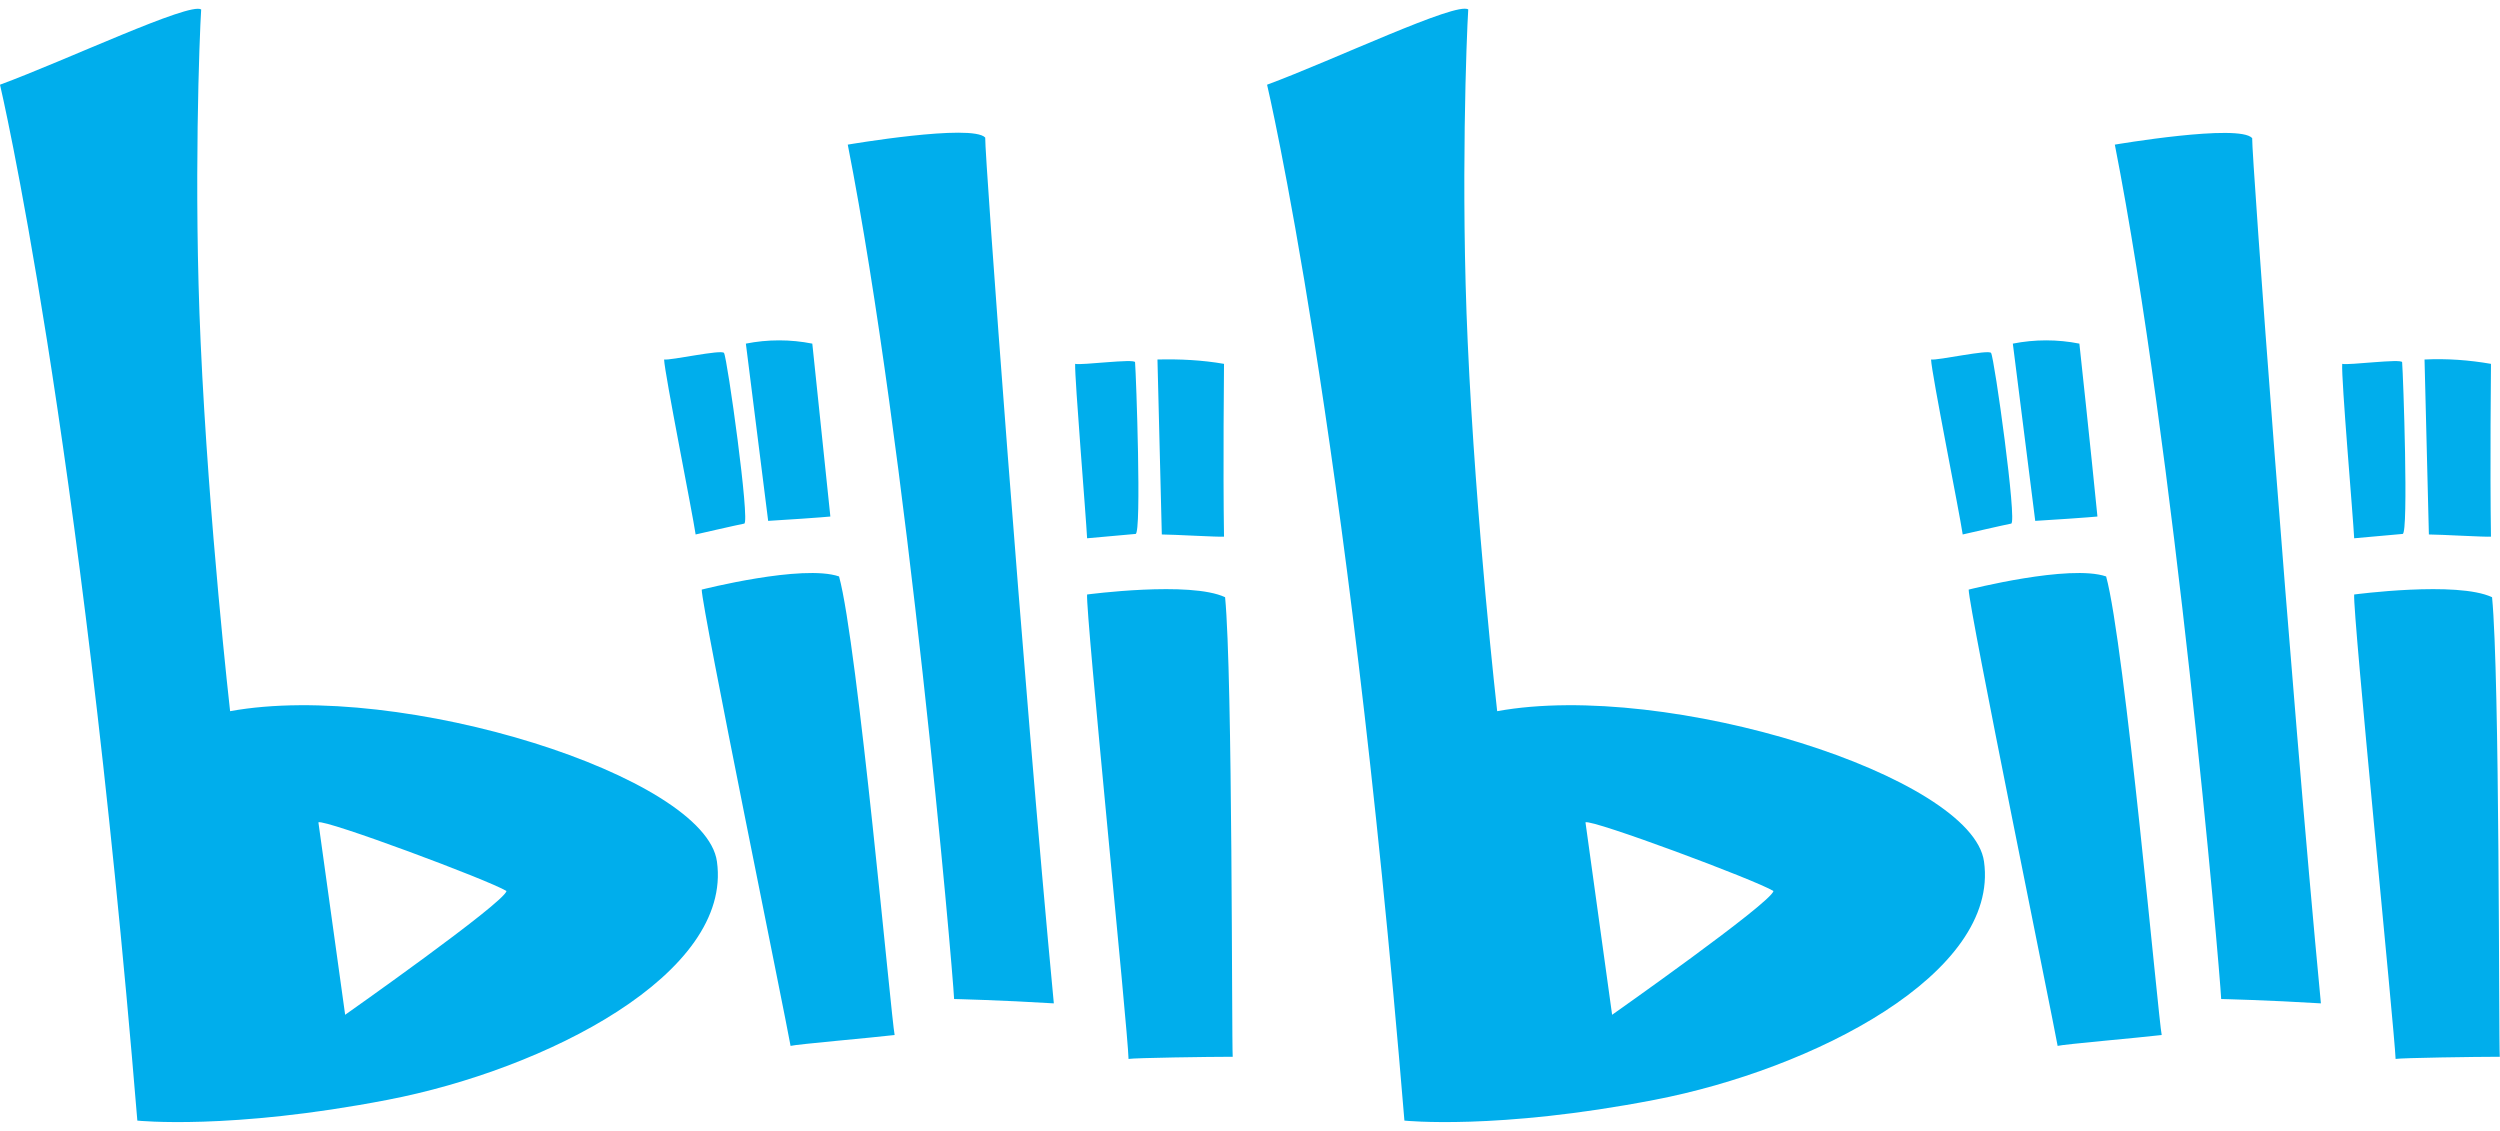
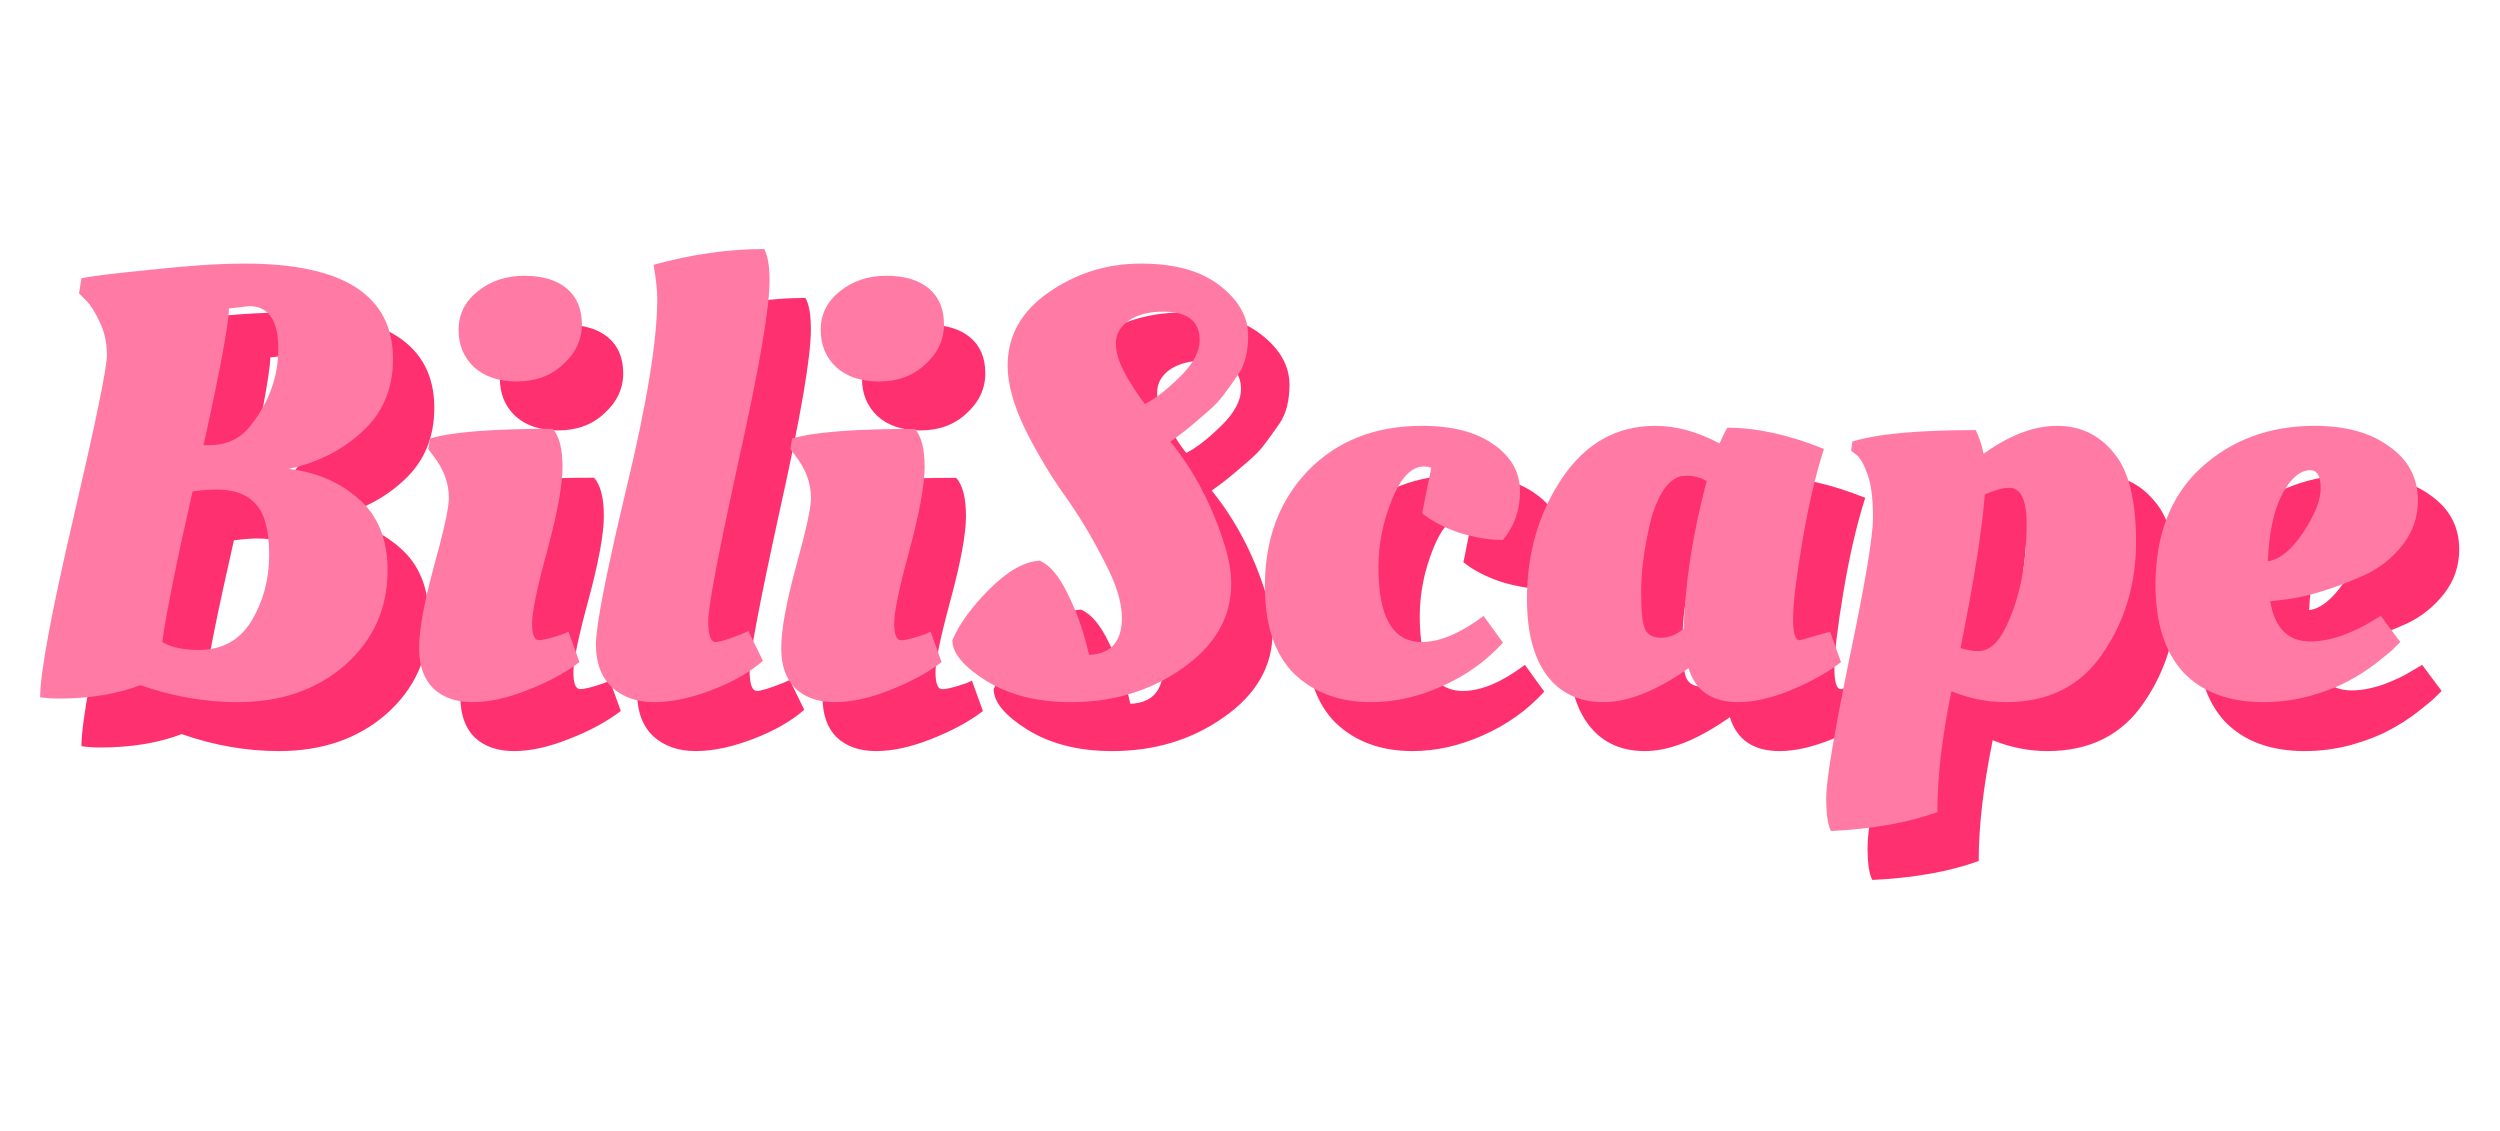
<svg xmlns="http://www.w3.org/2000/svg" version="1.2" viewBox="0 0 2299 1040" width="2299" height="1040">
-   <style>
- 		.s0 { fill: #00AEEC } 
- 	</style>
-   <path id="Layer" fill-rule="evenodd" class="s0" d="m1775.8 330.6c6.1 1 53.2-9.5 55.2-6 3 4.5 24.1 155.9 18.5 156.9-5.5 1-44.6 10-44.6 10-3-20.5-28.6-147.9-29.1-160.9zm136.4-14.6c0 0 10.5 97.3 16.6 159-4.1 0.5-46.7 3.5-57.2 4l-20.6-163c20.1-4 41.2-4 61.2 0zm-101.8 226.2c0 0 92.8-23.6 126.4-12.1 17 61.7 48.1 407.6 51.1 421.7-21 2.5-90.2 8.5-95.7 10-4.6-26.1-81.8-403.1-81.8-419.6zm343.5-207.6c5.5 1.5 54.6-5 55.1-1.5 1 12 6 157.4 0.5 157.9-5.5 0.5-44.6 4-44.6 4-1-20-12-146.9-11-160.4zm136.8 0c0 0-1 97.3 0 158.9-4.5 0.5-46.6-2-57.1-2l-4-160.9c20.5-1 41.1 0.5 61.1 4zm-125.8 212.1c0 0 94.8-12.6 126.8 2.5 7.1 72.2 6.1 408.6 7.1 422.6-21.6 0-90.3 1-95.8 2-1-26-39.6-410.6-38.1-427.1zm-93.8-419.7c-0.5 15.6 34.6 495.4 63.2 795.7-48.6-3-91.7-4-91.7-4-1.5-30.6-43.1-506.9-97.8-785.7 0 0 114.3-19.5 126.3-6zm-549.5 884.4c-145.3 28.1-230.1 19.1-230.1 19.1-53.1-642.8-126.3-952.6-126.3-952.6 61.1-22.6 174.5-76.7 185-69.2-1.5 23.1-7 162.5-0.5 305.8 7.5 167 27.1 339.5 27.1 339.5 157.4-28.6 437.1 60.1 447.7 138.3 14.5 103.3-157.5 191.1-302.9 219.1zm109.3-192c-16-10-166.9-66.2-172.9-63.2l24.5 177c0 0 145.9-102.7 148.4-113.8zm-1020.2-488.8c6 1 53.1-9.5 55.1-6 3 4.5 24.1 155.9 18.6 156.9-5.5 1-44.7 10-44.7 10-3-20.5-28.5-147.9-29-160.9zm136.3-14.6c0 0 10.1 97.3 16.6 159-4 0.5-46.6 3.5-57.2 4l-20.5-163c20-4 41.1-4 61.1 0zm-101.7 226.2c0 0 92.7-23.6 126.3-12.1 17 61.7 48.1 407.6 51.1 421.7-21 2.5-90.2 8.5-95.7 10-4.5-26.1-81.7-403.1-81.7-419.6zm343.4-207.6c5.5 1.5 54.6-5 55.1-1.5 1 12 6.1 157.4 0.5 157.9-5.5 0.5-44.6 4-44.6 4-1-20-11.5-146.9-11-160.4zm136.9 0c0 0-1 97.3 0 158.9-4.5 0.5-46.7-2-57.2-2l-4-160.9c20.6-0.5 41.1 0.5 61.2 4zm-125.9 212.1c0 0 94.8-12.6 126.9 2.5 7 72.2 6 408.6 7 422.6-21.6 0-90.3 1-95.8 2-0.5-26-39.6-410.6-38.1-427.1zm-93.7-420.2c-0.5 16.1 34.6 495.9 63.1 796.2-48.6-3-91.7-4-91.7-4-1.5-30.6-43.1-506.9-97.8-785.7 0 0 114.3-19.5 126.4-6.5zm-549.5 884.9c-145.4 28.1-230.2 19.1-230.2 19.1-53.1-642.8-126.3-952.6-126.3-952.6 61.2-22.6 174.5-76.2 185-69.2-1.5 23.1-7 162.5-0.5 305.8 7.5 167 27.1 339.5 27.1 339.5 157.4-28.6 437.2 60.1 447.7 138.3 14.5 103.3-157.4 191.1-302.8 219.1zm109.3-192c-16.1-10-167-66.2-173-63.2l24.6 177c0 0 145.9-102.7 148.4-113.8z" />
+   <style>.a{fill:#ff3070}.b{fill:#ff7ba6}</style>
+   <path class="a" d="m256.4 690.7q-44.6 0-89.3-15.6-32.4 12.3-74.9 12.3-9.5 0-17.3-1.2 0-33.5 30.7-165.3 30.7-131.8 30.7-149.1 0-17.4-6.7-30.8-6.1-13.4-12.8-20.1l-6.1-6.1 2.2-14q13.9-2.8 64.2-7.8 50.9-5.6 86-5.6 136.3 0 136.3 87.7 0 40.8-27.9 66.5-27.4 25.7-68.1 34.6 38.5 4.5 64.8 27.9 26.2 22.9 26.2 65.4 0 52.5-39.1 87.1-39.1 34.1-98.9 34.1zm-19-195.5q-10 0-22.3 1.7-21.8 95.5-27.9 138.5 12.3 7.3 33.5 7.3 32.4 0 48.6-26.8 16.2-26.9 16.2-60.4 0-34-12.3-46.9-11.7-13.4-35.8-13.4zm-12.2-40.8h5q24.6 0 38.5-18.4 25.2-31.8 25.2-70.4 0-39.1-26.8-39.1l-18.5 2.2q-0.5 21.8-23.4 125.7zm330.1 20.1q0 24.6-14 76.6-14 51.3-14 67 0 15.6 6.2 15.6 6.1 0 22.3-5.6l5-2.2 10.1 27.9q-19 14.6-47.5 25.7-27.9 11.2-50.8 11.2-22.9 0-36.3-12.8-12.9-12.9-12.9-36.9 0-24.6 13.4-74.3 14-50.3 14-63.7 0-20.6-14.5-39.1l-4.5-6.1 1.7-9.5q29-9 112.8-9 9 10.1 9 35.2zm-41.9-78.7q-25.2 0-39.7-13.4-14-13.4-14-34.1 0-21.2 17.4-35.2 17.8-14.5 43-14.5 25.1 0 39.1 11.7 13.9 11.7 13.9 33 0 21.2-17.3 36.8-16.7 15.7-42.4 15.7zm226.2 256.9q-17.9 15.7-46.9 26.8-29.1 11.2-53.1 11.2-23.5 0-38.6-13.4-15-14-15-39.7 0-25.7 27.9-143 28.5-117.8 28.5-174.8 0-12.3-3.4-31.3 52.5-14.5 101.7-14.5 5 8.9 5 29 0 38-28.5 165.9-27.9 127.4-27.9 147 0 19.5 6.7 19.5 5.6 0 24-7.3l6.2-2.8zm148.7-178.1q0 24.5-14 76.5-14 51.4-14 67 0 15.7 6.2 15.7 6.1 0 22.3-5.6l5-2.3 10.1 28q-19 14.5-47.5 25.7-27.9 11.1-50.8 11.1-22.9 0-36.3-12.8-12.9-12.9-12.9-36.9 0-24.6 13.4-74.3 14-50.2 14-63.7 0-20.6-14.5-39.1l-4.5-6.1 1.7-9.5q29-8.9 112.8-8.9 9 10 9 35.2zm-41.9-78.8q-25.2 0-39.7-13.4-14-13.4-14-34.1 0-21.2 17.4-35.2 17.8-14.5 43-14.5 25.1 0 39.1 11.7 13.9 11.8 13.9 33 0 21.2-17.3 36.9-16.7 15.6-42.4 15.6zm323.8 186q0 46.4-44.7 77.7-44.1 31.2-102.8 31.2-45.8 0-77.6-19.5-31.3-19.6-31.3-37.4 9-21.8 34.1-47 25.1-25.1 46.3-26.2 14 6.1 25.7 30.7 12.3 24 19.6 55.9 30.2-1.2 30.2-34.1 0-21.8-16.8-53.1-16.2-31.8-35.7-59.2-19.6-27.4-36.4-60.9-16.2-33.5-16.2-58.6 0-41.4 38-67.6 38-26.3 84.4-26.3 46.9 0 72.6 20.1 26.2 20.2 26.2 46.4 0 21.8-8.9 35.2-8.9 12.8-14.5 20.1-5 6.7-14 14.5-16.7 14.6-25.7 21.3l-8.4 6.1q33 40.8 49.8 95 6.1 19.5 6.1 35.7zm-29-224q0-26.2-33.6-26.2-19.5 0-31.8 8.3-11.7 8.4-11.7 21.3 0 12.3 10 30.1 10.6 17.9 16.8 25.2 13.4-6.7 31.8-24.6 18.5-17.9 18.5-34.1zm206.3 116.2q-17.3 0-29.6 30.7-12.3 30.7-12.3 62 0 68.7 39.7 68.7 25.1 0 57-24l17.8 24.6q-23.4 25.7-56.4 40.2-32.4 14.5-64.8 14.5-43.6 0-70.9-26.2-26.8-26.8-26.8-80.5 0-64.8 39.6-106.1 40.2-41.3 105-41.3 41.9 0 66 17.3 24 16.8 24 43 0 25.7-15.7 44.7-18.4 0-40.2-6.7-21.2-7.3-34.1-17.9l8.4-41.9q-3.3-1.1-6.7-1.1zm367.8-16.2q-11.7 36.3-20.1 86.6-8.3 49.7-8.3 69.8 0 19.6 6.1 19.6l27.9-7.9 10.1 28q-17.9 13.9-45.8 25.7-27.4 11.1-48.6 11.1-36.3 0-45.8-31.2-44.2 31.2-78.2 31.2-33.5 0-52-24.5-18.4-24.6-18.4-70.4 0-63.1 32.4-111.2 32.4-48 85.5-48 29 0 59.2 16.2 4.4-10.1 7.2-14.5 40.2 0 88.8 19.5zm-168.1 131.3q0 27.9 3.9 35.2 3.9 7.2 14.5 7.2 10.7 0 20.7-8.4 2.2-64.8 21.2-135.7-8.3-5-19.5-5-10.6 0-19.6 12.3-8.3 12.3-12.8 30.7-8.4 35.2-8.4 63.7zm174.7 220.1q-4.5-7.3-4.5-30.8 0-23.4 21.2-127.3 21.8-103.9 21.8-130.2 0-26.2-5-39.6-5-14-10.1-17.9l-5-3.9 1.1-8.4q33.5-10.6 113.4-10.6 4.5 8.4 7.3 21.8 35.7-25.7 67.6-25.7 31.8 0 51.9 24.6 20.7 24 20.7 82.1 0 58.1-30.7 102.7-30.2 44.7-88.9 44.7-25.6 0-50.2-10-12.9 63.1-12.9 111.1-40.2 14.6-97.7 17.4zm135.2-165.4q15 0 25.6-22.3 19-39.1 19-95 0-32.9-16.2-32.9-8.3 0-22.3 6.1-3.4 46.9-22.3 141.3 9.5 2.8 16.2 2.8zm163.1-60.9q0-69.2 41.9-107.8 42.4-38.5 104.4-38.5 43 0 68.7 19 26.3 18.4 26.3 49.7 0 22.9-14 40.8-14 17.8-34.1 27.3-42.4 19-73.7 22.9l-14 1.7q6.2 36.9 36.9 36.9 13.4 0 29.6-5.6 16.2-6.2 25.7-12.3l9.5-5.6 17.9 24q0 0-6.2 6.2-3.3 3.3-16.2 13.4-12.3 9.5-26.2 16.7-13.4 7.3-34.7 13.4-21.2 5.6-42.4 5.6-47.5 0-73.7-27.3-25.7-28-25.7-80.5zm103.3-21.8q16.2-2.2 32.4-26.2 16.2-24.6 16.2-40.8 0-16.7-9.5-16.7-14 0-25.7 21.7-11.7 21.8-13.4 62z" />
+   <path class="b" d="m218.4 645.7q-44.6 0-89.3-15.6-32.4 12.3-74.9 12.3-9.5 0-17.3-1.2 0-33.5 30.7-165.3 30.7-131.8 30.7-149.1 0-17.4-6.7-30.8-6.1-13.4-12.8-20.1l-6.1-6.1 2.2-14q13.9-2.8 64.2-7.8 50.9-5.6 86-5.6 136.3 0 136.3 87.7 0 40.8-27.9 66.5-27.4 25.7-68.1 34.6 38.5 4.5 64.8 27.9 26.2 22.9 26.2 65.4 0 52.5-39.1 87.1-39.1 34.1-98.9 34.1zm-19-195.5q-10 0-22.3 1.7-21.8 95.5-27.9 138.5 12.3 7.3 33.5 7.3 32.4 0 48.6-26.8 16.2-26.9 16.2-60.4 0-34-12.3-46.9-11.7-13.4-35.8-13.4zm-12.2-40.8h5q24.6 0 38.5-18.4 25.2-31.8 25.2-70.4 0-39.1-26.8-39.1l-18.5 2.2q-0.5 21.8-23.4 125.7zm330.1 20.1q0 24.6-14 76.6-14 51.3-14 67 0 15.6 6.2 15.6 6.1 0 22.3-5.6l5-2.2 10.1 27.9q-19 14.6-47.5 25.7-27.9 11.2-50.8 11.2-22.9 0-36.3-12.8-12.9-12.9-12.9-36.9 0-24.6 13.4-74.3 14-50.3 14-63.7 0-20.6-14.5-39.1l-4.5-6.1 1.7-9.5q29-9 112.8-9 9 10.1 9 35.2zm-41.9-78.7q-25.2 0-39.7-13.4-14-13.4-14-34.1 0-21.2 17.4-35.2 17.8-14.5 43-14.5 25.1 0 39.1 11.7 13.9 11.7 13.9 33 0 21.2-17.3 36.8-16.7 15.7-42.4 15.7zm226.2 256.9q-17.9 15.7-46.9 26.8-29.1 11.2-53.1 11.2-23.5 0-38.6-13.4-15-14-15-39.7 0-25.7 27.9-143 28.5-117.8 28.5-174.8 0-12.3-3.4-31.3 52.5-14.5 101.7-14.5 5 8.9 5 29 0 38-28.5 165.9-27.9 127.4-27.9 147 0 19.5 6.7 19.5 5.6 0 24-7.3l6.2-2.8zm148.7-178.1q0 24.5-14 76.5-14 51.4-14 67 0 15.7 6.2 15.7 6.1 0 22.3-5.6l5-2.3 10.1 28q-19 14.5-47.5 25.7-27.9 11.1-50.8 11.1-22.9 0-36.3-12.8-12.9-12.9-12.9-36.9 0-24.6 13.4-74.3 14-50.2 14-63.7 0-20.6-14.5-39.1l-4.5-6.1 1.7-9.5q29-8.9 112.8-8.9 9 10 9 35.2zm-41.9-78.8q-25.2 0-39.7-13.4-14-13.4-14-34.1 0-21.2 17.4-35.2 17.8-14.5 43-14.5 25.1 0 39.1 11.7 13.9 11.8 13.9 33 0 21.2-17.3 36.9-16.7 15.6-42.4 15.6zm323.8 186q0 46.4-44.7 77.7-44.1 31.2-102.8 31.2-45.8 0-77.6-19.5-31.3-19.6-31.3-37.4 9-21.8 34.1-47 25.1-25.1 46.3-26.2 14 6.1 25.7 30.7 12.3 24 19.6 55.9 30.2-1.2 30.2-34.1 0-21.8-16.8-53.1-16.2-31.8-35.7-59.2-19.6-27.4-36.4-60.9-16.2-33.5-16.2-58.6 0-41.4 38-67.6 38-26.3 84.4-26.3 46.9 0 72.6 20.1 26.2 20.2 26.2 46.4 0 21.8-8.9 35.2-8.9 12.8-14.5 20.1-5 6.7-14 14.5-16.7 14.6-25.7 21.3l-8.4 6.1q33 40.8 49.8 95 6.1 19.5 6.1 35.7zm-29-224q0-26.2-33.6-26.2-19.5 0-31.8 8.3-11.7 8.4-11.7 21.3 0 12.3 10 30.1 10.6 17.9 16.8 25.2 13.4-6.7 31.8-24.6 18.5-17.9 18.5-34.1zm206.3 116.2q-17.3 0-29.6 30.7-12.3 30.7-12.3 62 0 68.7 39.7 68.7 25.1 0 57-24l17.8 24.6q-23.4 25.7-56.4 40.2-32.4 14.5-64.8 14.5-43.6 0-70.9-26.2-26.8-26.8-26.8-80.5 0-64.8 39.6-106.1 40.2-41.3 105-41.3 41.9 0 66 17.3 24 16.8 24 43 0 25.7-15.7 44.7-18.4 0-40.2-6.7-21.2-7.3-34.1-17.9l8.4-41.9q-3.3-1.1-6.7-1.1zm367.8-16.2q-11.7 36.3-20.1 86.6-8.3 49.7-8.3 69.8 0 19.6 6.1 19.6l27.9-7.9 10.1 28q-17.9 13.9-45.8 25.7-27.4 11.1-48.6 11.1-36.3 0-45.8-31.2-44.2 31.2-78.2 31.2-33.5 0-52-24.5-18.4-24.6-18.4-70.4 0-63.1 32.4-111.2 32.4-48 85.5-48 29 0 59.2 16.2 4.4-10.1 7.2-14.5 40.2 0 88.8 19.5zm-168.1 131.3q0 27.9 3.9 35.2 3.9 7.2 14.5 7.2 10.7 0 20.7-8.4 2.2-64.8 21.2-135.7-8.3-5-19.5-5-10.6 0-19.6 12.3-8.3 12.3-12.8 30.7-8.4 35.2-8.4 63.7zm174.7 220.1q-4.5-7.3-4.5-30.8 0-23.4 21.2-127.3 21.8-103.9 21.8-130.2 0-26.2-5-39.6-5-14-10.1-17.9l-5-3.9 1.1-8.4q33.5-10.6 113.4-10.6 4.5 8.4 7.3 21.8 35.7-25.7 67.6-25.7 31.8 0 51.9 24.6 20.7 24 20.7 82.1 0 58.1-30.7 102.7-30.2 44.7-88.9 44.7-25.6 0-50.2-10-12.9 63.1-12.9 111.1-40.2 14.6-97.7 17.4zm135.2-165.4q15 0 25.6-22.3 19-39.1 19-95 0-32.9-16.2-32.9-8.3 0-22.3 6.1-3.4 46.9-22.3 141.3 9.5 2.8 16.2 2.8zm163.1-60.9q0-69.2 41.9-107.8 42.4-38.5 104.4-38.5 43 0 68.7 19 26.3 18.4 26.3 49.7 0 22.9-14 40.8-14 17.8-34.1 27.3-42.4 19-73.7 22.9l-14 1.7q6.2 36.9 36.9 36.9 13.4 0 29.6-5.6 16.2-6.2 25.7-12.3l9.5-5.6 17.9 24q0 0-6.2 6.2-3.3 3.3-16.2 13.4-12.3 9.5-26.2 16.7-13.4 7.3-34.7 13.4-21.2 5.6-42.4 5.6-47.5 0-73.7-27.3-25.7-28-25.7-80.5zm103.3-21.8q16.2-2.2 32.4-26.2 16.2-24.6 16.2-40.8 0-16.7-9.5-16.7-14 0-25.7 21.7-11.7 21.8-13.4 62z" />
</svg>
